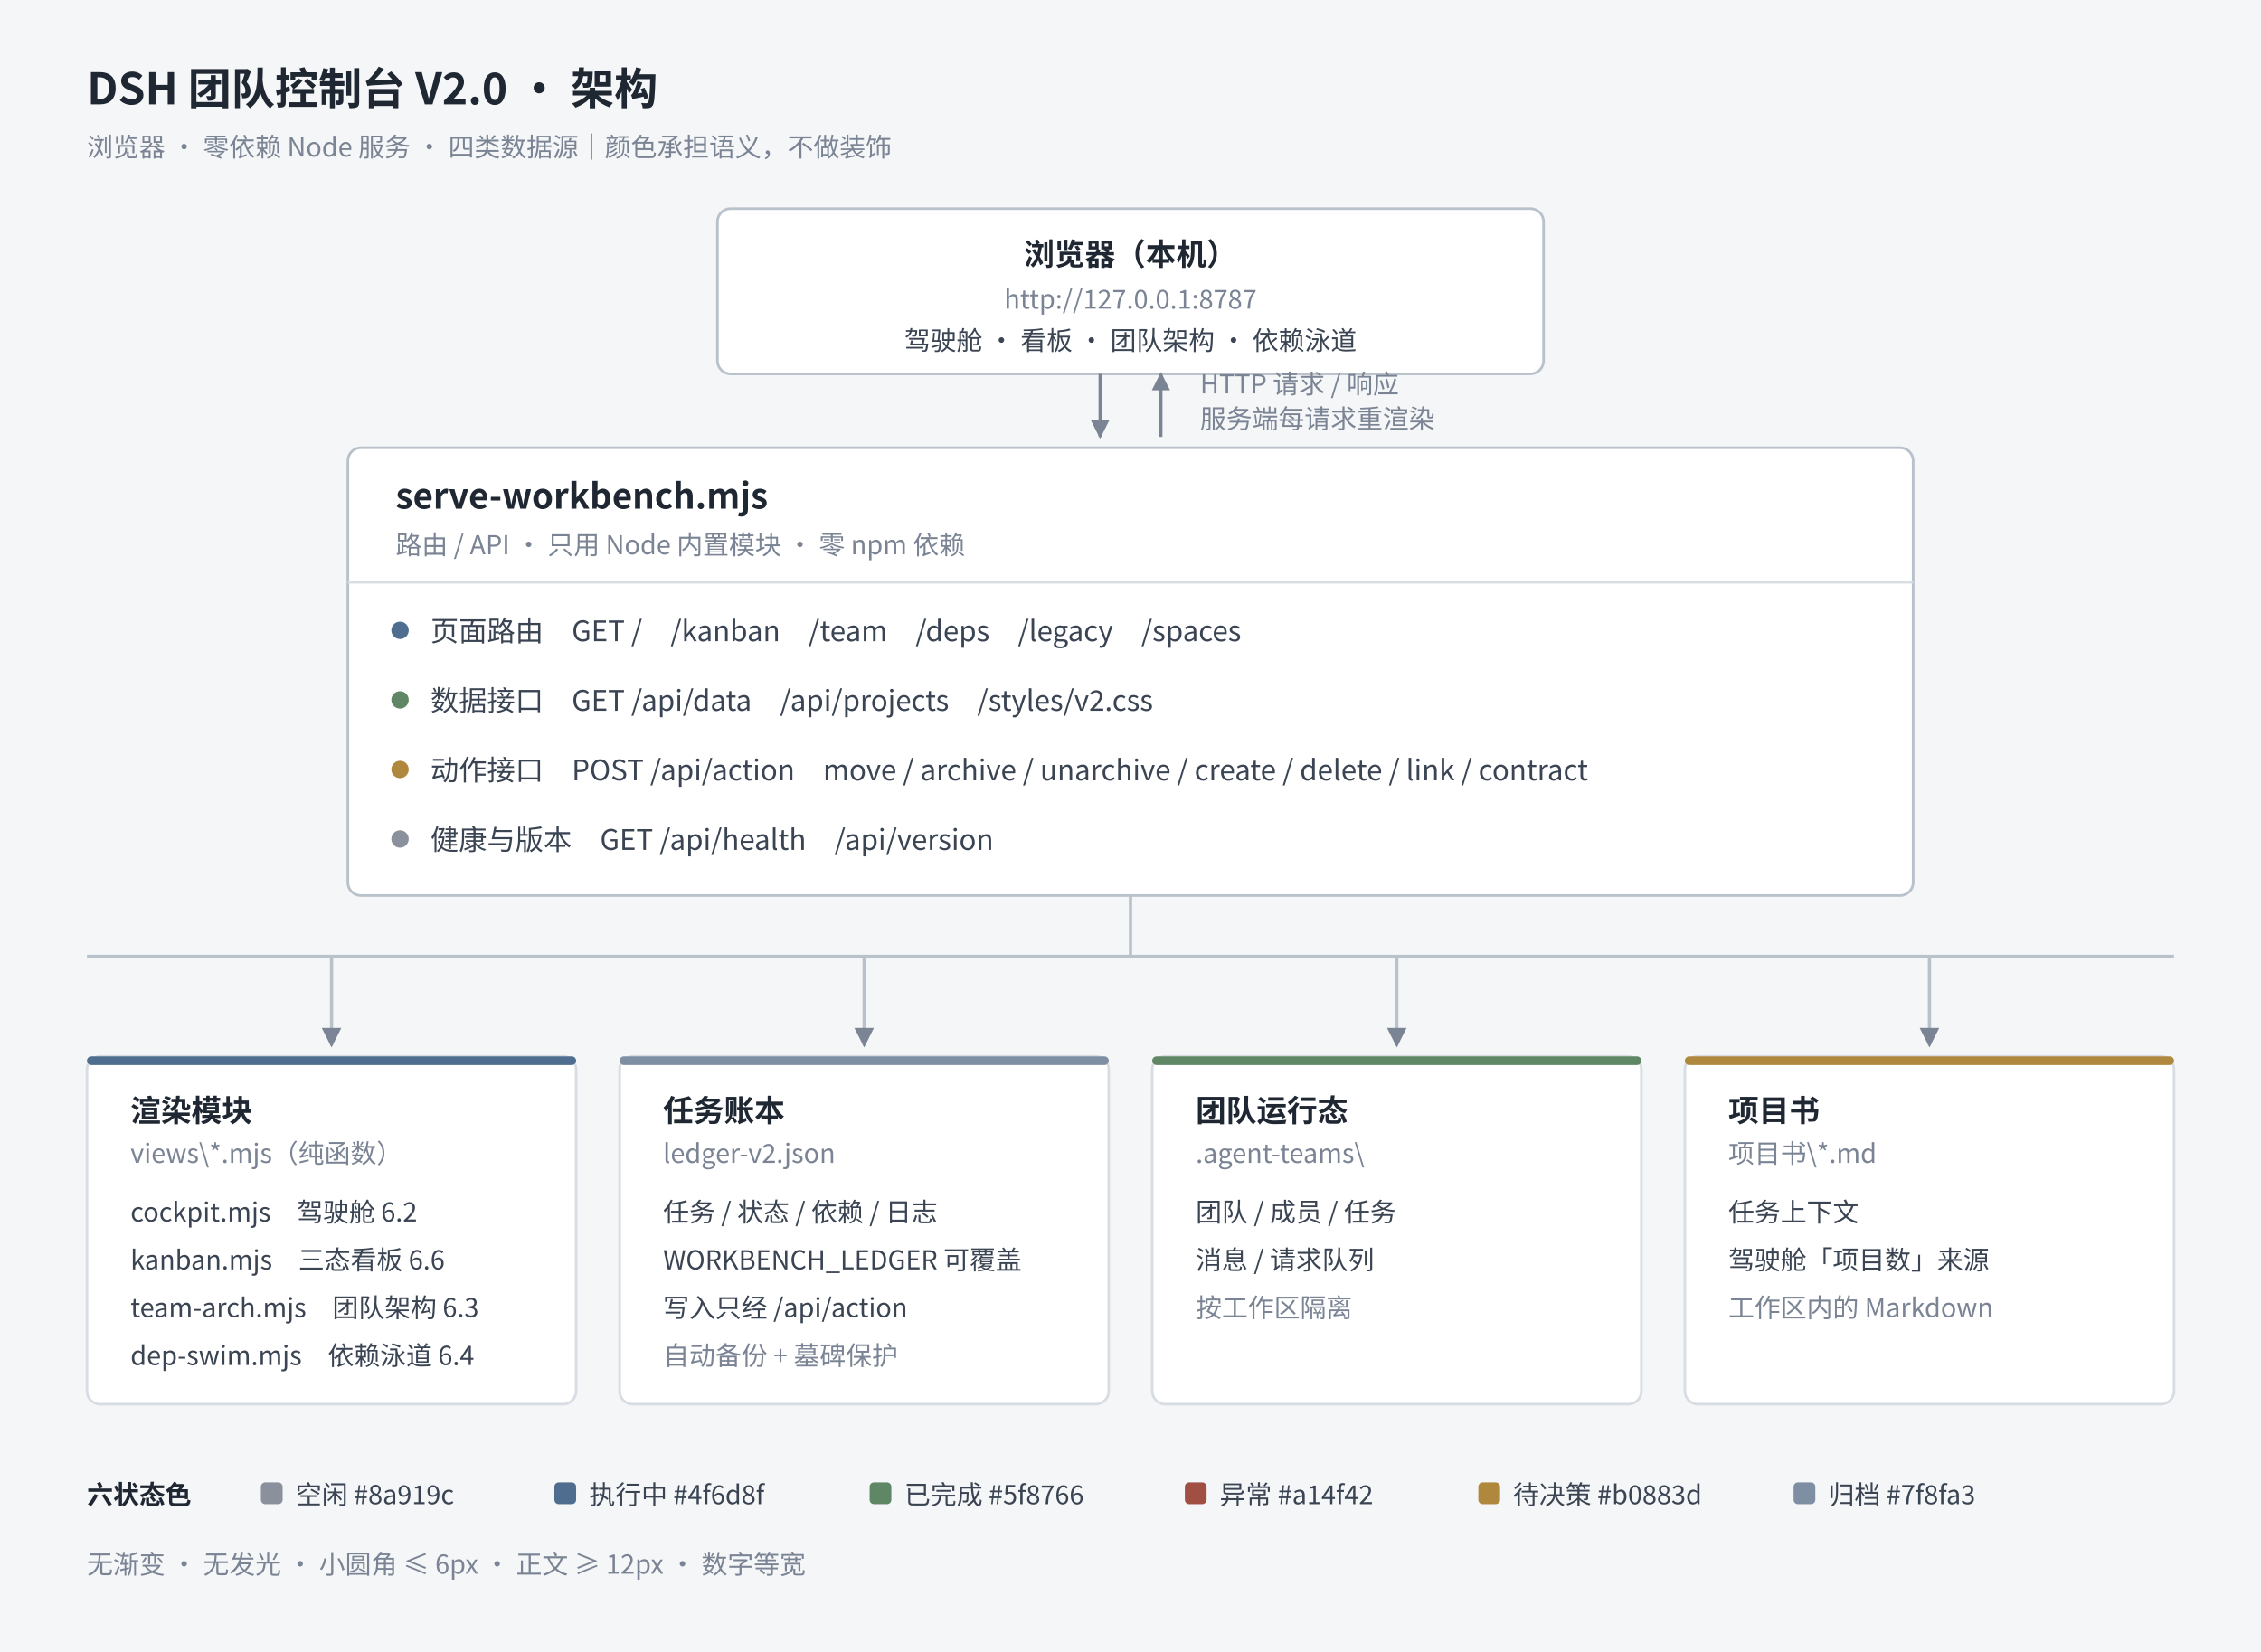
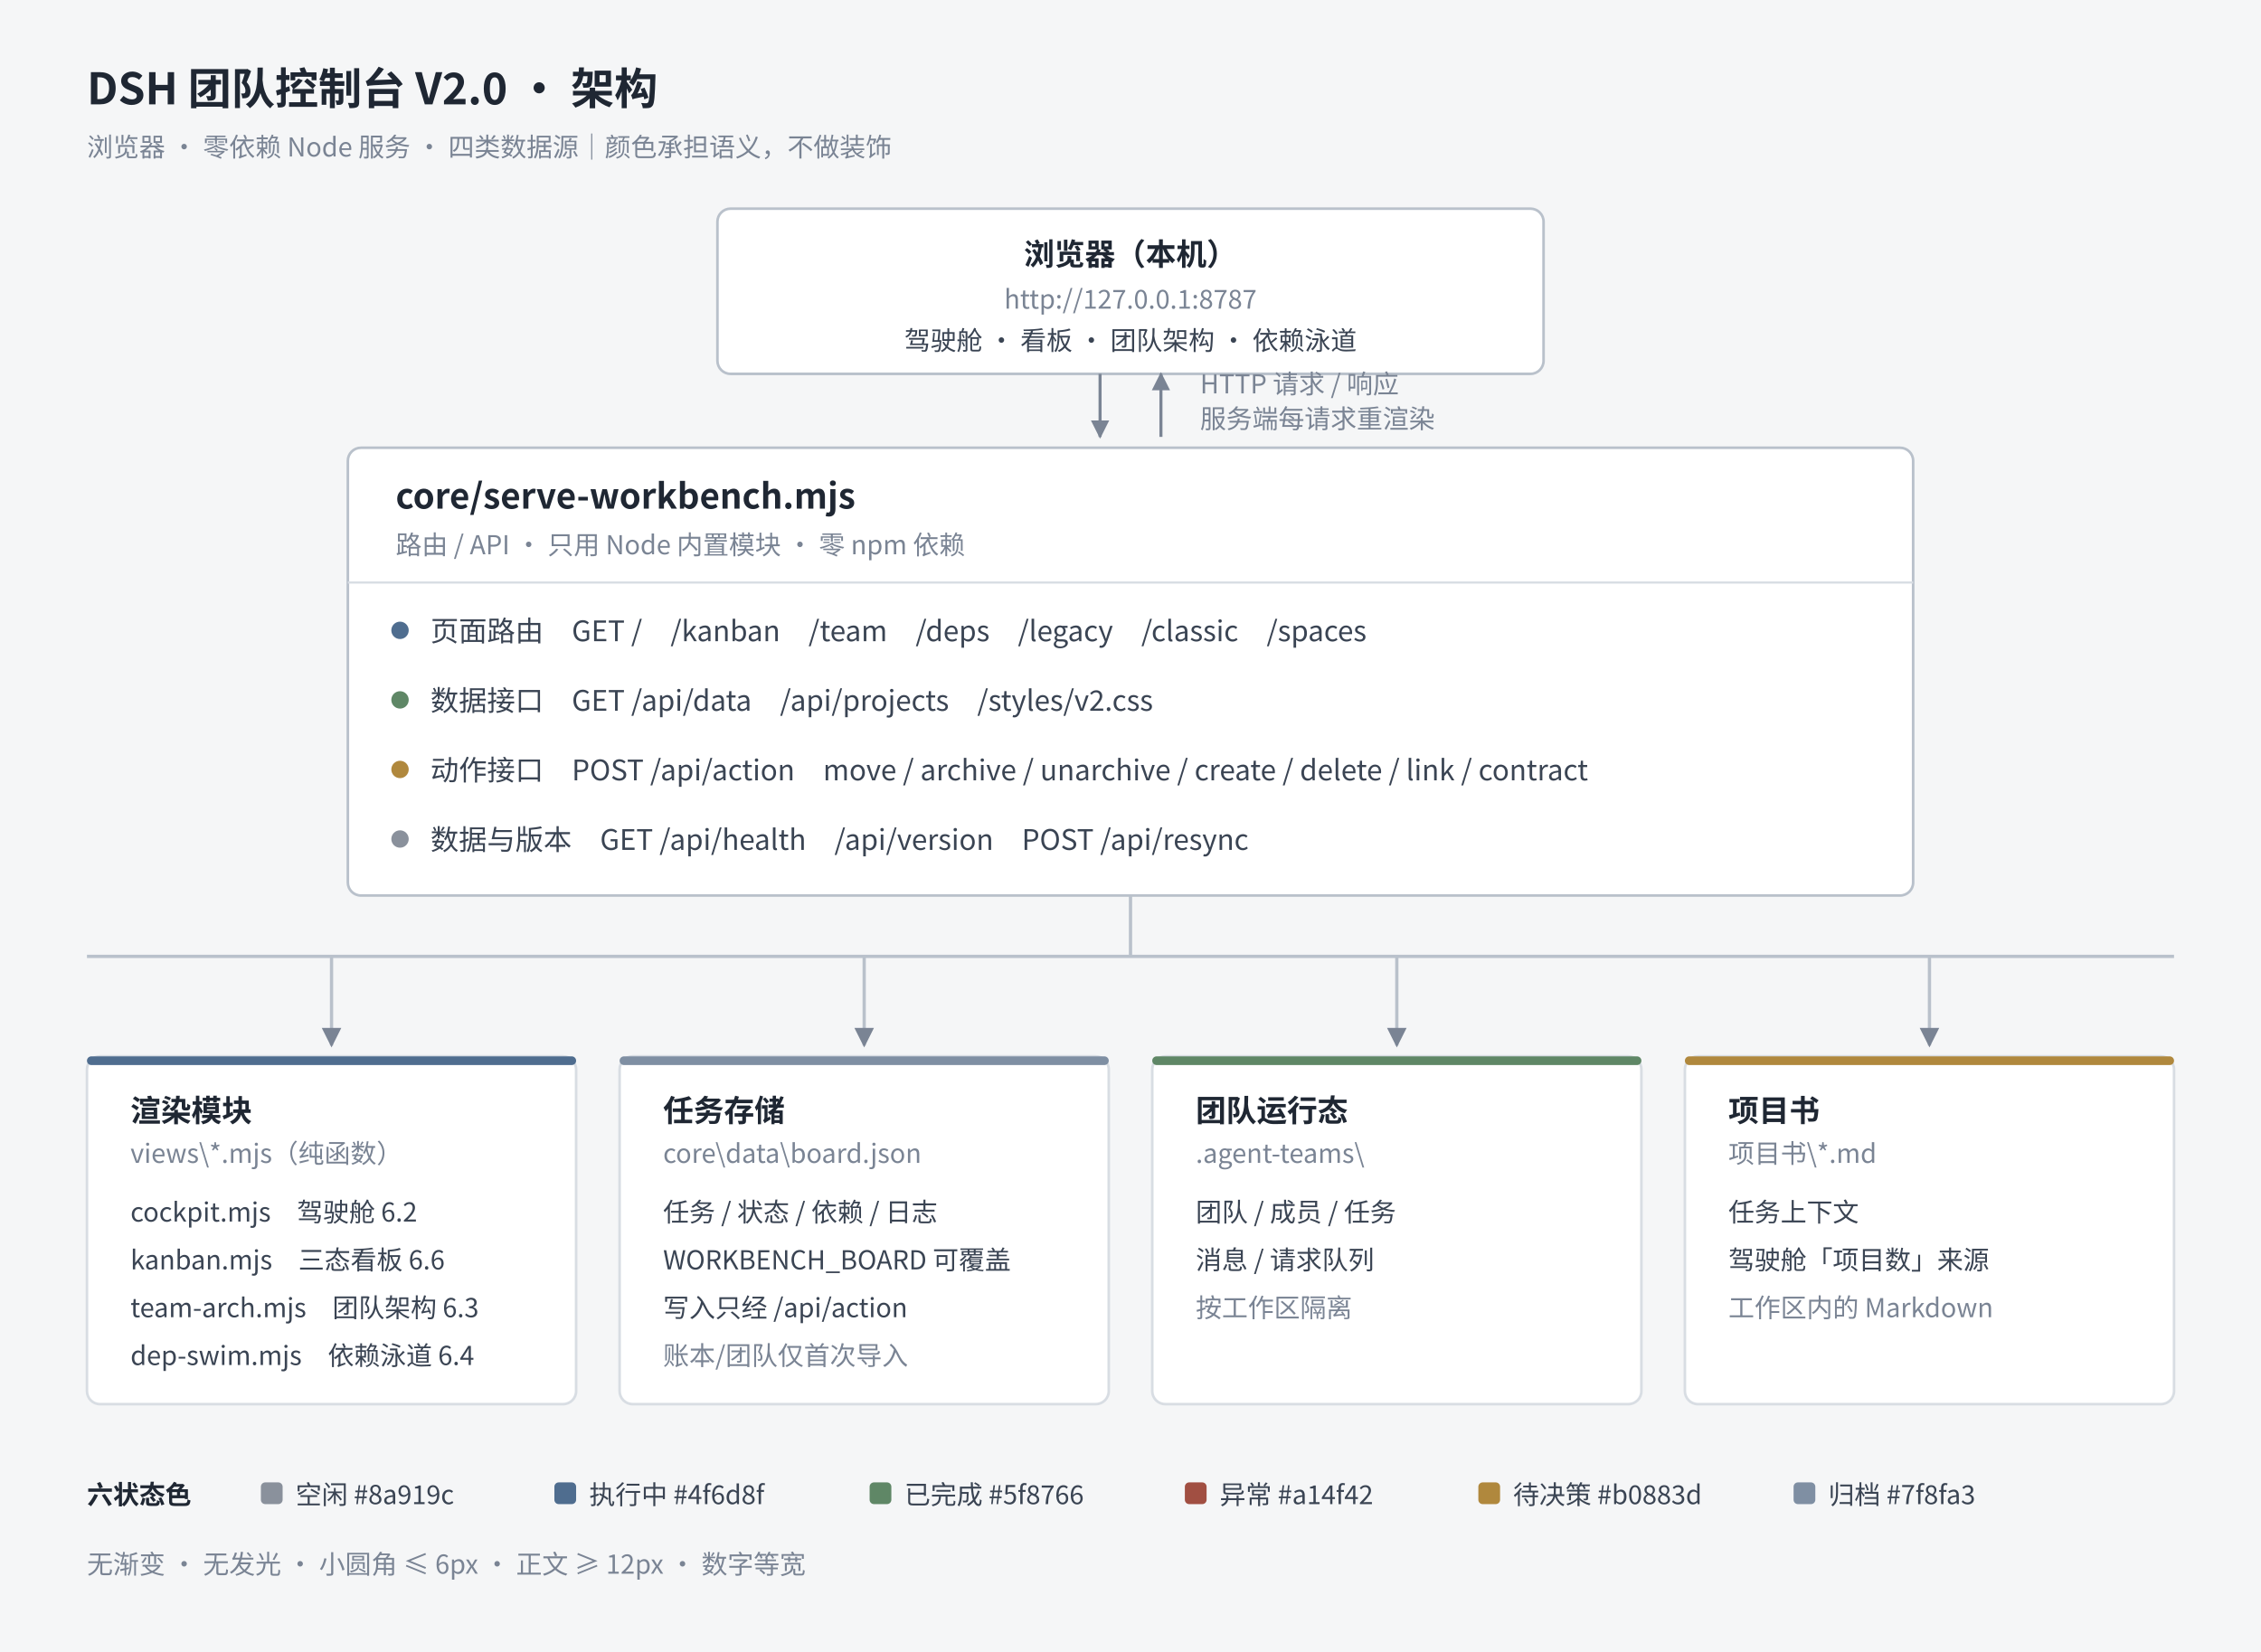
<svg xmlns="http://www.w3.org/2000/svg" width="1040" height="760" viewBox="0 0 1040 760" role="img" aria-labelledby="arch-title arch-desc" font-family="'Segoe UI', 'PingFang SC', 'Microsoft YaHei', 'Noto Sans CJK SC', Arial, sans-serif">
  <defs>
    <marker id="arrow" viewBox="0 0 10 10" refX="9" refY="5" markerWidth="6" markerHeight="6" orient="auto-start-reverse">
      <path d="M 0 0 L 10 5 L 0 10 z" fill="#7a8494" />
    </marker>
  </defs>
  <rect x="0" y="0" width="1040" height="760" fill="#f5f6f7" />
  <text x="40" y="48" font-size="20" font-weight="600" fill="#1f2733">DSH 团队控制台 V2.0 · 架构</text>
  <text x="40" y="72" font-size="12" fill="#7a8494">浏览器 · 零依赖 Node 服务 · 四类数据源｜颜色承担语义，不做装饰</text>
  <rect x="330" y="96" width="380" height="76" rx="6" fill="#ffffff" stroke="#b9c1cb" stroke-width="1.2" />
  <text x="520" y="122" text-anchor="middle" font-size="14" font-weight="600" fill="#1f2733">浏览器（本机）</text>
  <text x="520" y="142" text-anchor="middle" font-size="12" fill="#7a8494">http://127.0.0.1:8787</text>
  <text x="520" y="161" text-anchor="middle" font-size="12" fill="#3a4453">驾驶舱 · 看板 · 团队架构 · 依赖泳道</text>
  <line x1="506" y1="172" x2="506" y2="201" stroke="#7a8494" stroke-width="1.4" marker-end="url(#arrow)" />
  <line x1="534" y1="201" x2="534" y2="172" stroke="#7a8494" stroke-width="1.4" marker-end="url(#arrow)" />
  <text x="552" y="181" font-size="12" fill="#7a8494">HTTP 请求 / 响应</text>
  <text x="552" y="197" font-size="12" fill="#7a8494">服务端每请求重渲染</text>
  <rect x="160" y="206" width="720" height="206" rx="6" fill="#ffffff" stroke="#b9c1cb" stroke-width="1.2" />
-   <text x="182" y="234" font-size="16" font-weight="600" fill="#1f2733">serve-workbench.mjs</text>
+   <text x="182" y="234" font-size="16" font-weight="600" fill="#1f2733">core/serve-workbench.mjs</text>
  <text x="182" y="255" font-size="12" fill="#7a8494">路由 / API · 只用 Node 内置模块 · 零 npm 依赖</text>
  <line x1="160" y1="268" x2="880" y2="268" stroke="#d8dde3" stroke-width="1" />
  <circle cx="184" cy="290" r="4" fill="#4f6d8f" />
-   <text x="198" y="295" font-size="13" fill="#3a4453">页面路由　GET /　/kanban　/team　/deps　/legacy　/spaces</text>
+   <text x="198" y="295" font-size="13" fill="#3a4453">页面路由　GET /　/kanban　/team　/deps　/legacy　/classic　/spaces</text>
  <circle cx="184" cy="322" r="4" fill="#5f8766" />
  <text x="198" y="327" font-size="13" fill="#3a4453">数据接口　GET /api/data　/api/projects　/styles/v2.css</text>
  <circle cx="184" cy="354" r="4" fill="#b0883d" />
  <text x="198" y="359" font-size="13" fill="#3a4453">动作接口　POST /api/action　move / archive / unarchive / create / delete / link / contract</text>
  <circle cx="184" cy="386" r="4" fill="#8a919c" />
-   <text x="198" y="391" font-size="13" fill="#3a4453">健康与版本　GET /api/health　/api/version</text>
+   <text x="198" y="391" font-size="13" fill="#3a4453">数据与版本　GET /api/health　/api/version　POST /api/resync</text>
  <line x1="520" y1="412" x2="520" y2="440" stroke="#b9c1cb" stroke-width="1.5" />
  <line x1="40" y1="440" x2="1000" y2="440" stroke="#b9c1cb" stroke-width="1.5" />
  <line x1="152.5" y1="440" x2="152.5" y2="481" stroke="#b9c1cb" stroke-width="1.5" marker-end="url(#arrow)" />
  <line x1="397.5" y1="440" x2="397.5" y2="481" stroke="#b9c1cb" stroke-width="1.5" marker-end="url(#arrow)" />
  <line x1="642.5" y1="440" x2="642.5" y2="481" stroke="#b9c1cb" stroke-width="1.5" marker-end="url(#arrow)" />
  <line x1="887.5" y1="440" x2="887.5" y2="481" stroke="#b9c1cb" stroke-width="1.5" marker-end="url(#arrow)" />
  <rect x="40" y="486" width="225" height="160" rx="6" fill="#ffffff" stroke="#d8dde3" stroke-width="1.2" />
  <rect x="40" y="486" width="225" height="4" rx="2" fill="#4f6d8f" />
  <text x="60" y="516" font-size="14" font-weight="600" fill="#1f2733">渲染模块</text>
  <text x="60" y="535" font-size="12" fill="#7a8494">views\*.mjs（纯函数）</text>
  <text x="60" y="562" font-size="12" fill="#3a4453">cockpit.mjs　驾驶舱 6.2</text>
  <text x="60" y="584" font-size="12" fill="#3a4453">kanban.mjs　三态看板 6.6</text>
  <text x="60" y="606" font-size="12" fill="#3a4453">team-arch.mjs　团队架构 6.3</text>
  <text x="60" y="628" font-size="12" fill="#3a4453">dep-swim.mjs　依赖泳道 6.4</text>
  <rect x="285" y="486" width="225" height="160" rx="6" fill="#ffffff" stroke="#d8dde3" stroke-width="1.2" />
  <rect x="285" y="486" width="225" height="4" rx="2" fill="#7f8fa3" />
-   <text x="305" y="516" font-size="14" font-weight="600" fill="#1f2733">任务账本</text>
-   <text x="305" y="535" font-size="12" fill="#7a8494">ledger-v2.json</text>
+   <text x="305" y="516" font-size="14" font-weight="600" fill="#1f2733">任务存储</text>
+   <text x="305" y="535" font-size="12" fill="#7a8494">core\data\board.json</text>
  <text x="305" y="562" font-size="12" fill="#3a4453">任务 / 状态 / 依赖 / 日志</text>
-   <text x="305" y="584" font-size="12" fill="#3a4453">WORKBENCH_LEDGER 可覆盖</text>
+   <text x="305" y="584" font-size="12" fill="#3a4453">WORKBENCH_BOARD 可覆盖</text>
  <text x="305" y="606" font-size="12" fill="#3a4453">写入只经 /api/action</text>
-   <text x="305" y="628" font-size="12" fill="#7a8494">自动备份 + 墓碑保护</text>
+   <text x="305" y="628" font-size="12" fill="#7a8494">账本/团队仅首次导入</text>
  <rect x="530" y="486" width="225" height="160" rx="6" fill="#ffffff" stroke="#d8dde3" stroke-width="1.2" />
  <rect x="530" y="486" width="225" height="4" rx="2" fill="#5f8766" />
  <text x="550" y="516" font-size="14" font-weight="600" fill="#1f2733">团队运行态</text>
  <text x="550" y="535" font-size="12" fill="#7a8494">.agent-teams\</text>
  <text x="550" y="562" font-size="12" fill="#3a4453">团队 / 成员 / 任务</text>
  <text x="550" y="584" font-size="12" fill="#3a4453">消息 / 请求队列</text>
  <text x="550" y="606" font-size="12" fill="#7a8494">按工作区隔离</text>
  <rect x="775" y="486" width="225" height="160" rx="6" fill="#ffffff" stroke="#d8dde3" stroke-width="1.2" />
  <rect x="775" y="486" width="225" height="4" rx="2" fill="#b0883d" />
  <text x="795" y="516" font-size="14" font-weight="600" fill="#1f2733">项目书</text>
  <text x="795" y="535" font-size="12" fill="#7a8494">项目书\*.md</text>
  <text x="795" y="562" font-size="12" fill="#3a4453">任务上下文</text>
  <text x="795" y="584" font-size="12" fill="#3a4453">驾驶舱「项目数」来源</text>
  <text x="795" y="606" font-size="12" fill="#7a8494">工作区内的 Markdown</text>
  <text x="40" y="692" font-size="12" font-weight="600" fill="#1f2733">六状态色</text>
  <g font-size="12" fill="#3a4453">
    <rect x="120" y="682" width="10" height="10" rx="2" fill="#8a919c" />
    <text x="136" y="692">空闲 #8a919c</text>
    <rect x="255" y="682" width="10" height="10" rx="2" fill="#4f6d8f" />
    <text x="271" y="692">执行中 #4f6d8f</text>
    <rect x="400" y="682" width="10" height="10" rx="2" fill="#5f8766" />
    <text x="416" y="692">已完成 #5f8766</text>
    <rect x="545" y="682" width="10" height="10" rx="2" fill="#a14f42" />
    <text x="561" y="692">异常 #a14f42</text>
    <rect x="680" y="682" width="10" height="10" rx="2" fill="#b0883d" />
    <text x="696" y="692">待决策 #b0883d</text>
    <rect x="825" y="682" width="10" height="10" rx="2" fill="#7f8fa3" />
    <text x="841" y="692">归档 #7f8fa3</text>
  </g>
  <text x="40" y="724" font-size="12" fill="#7a8494">无渐变 · 无发光 · 小圆角 ≤ 6px · 正文 ≥ 12px · 数字等宽</text>
</svg>
